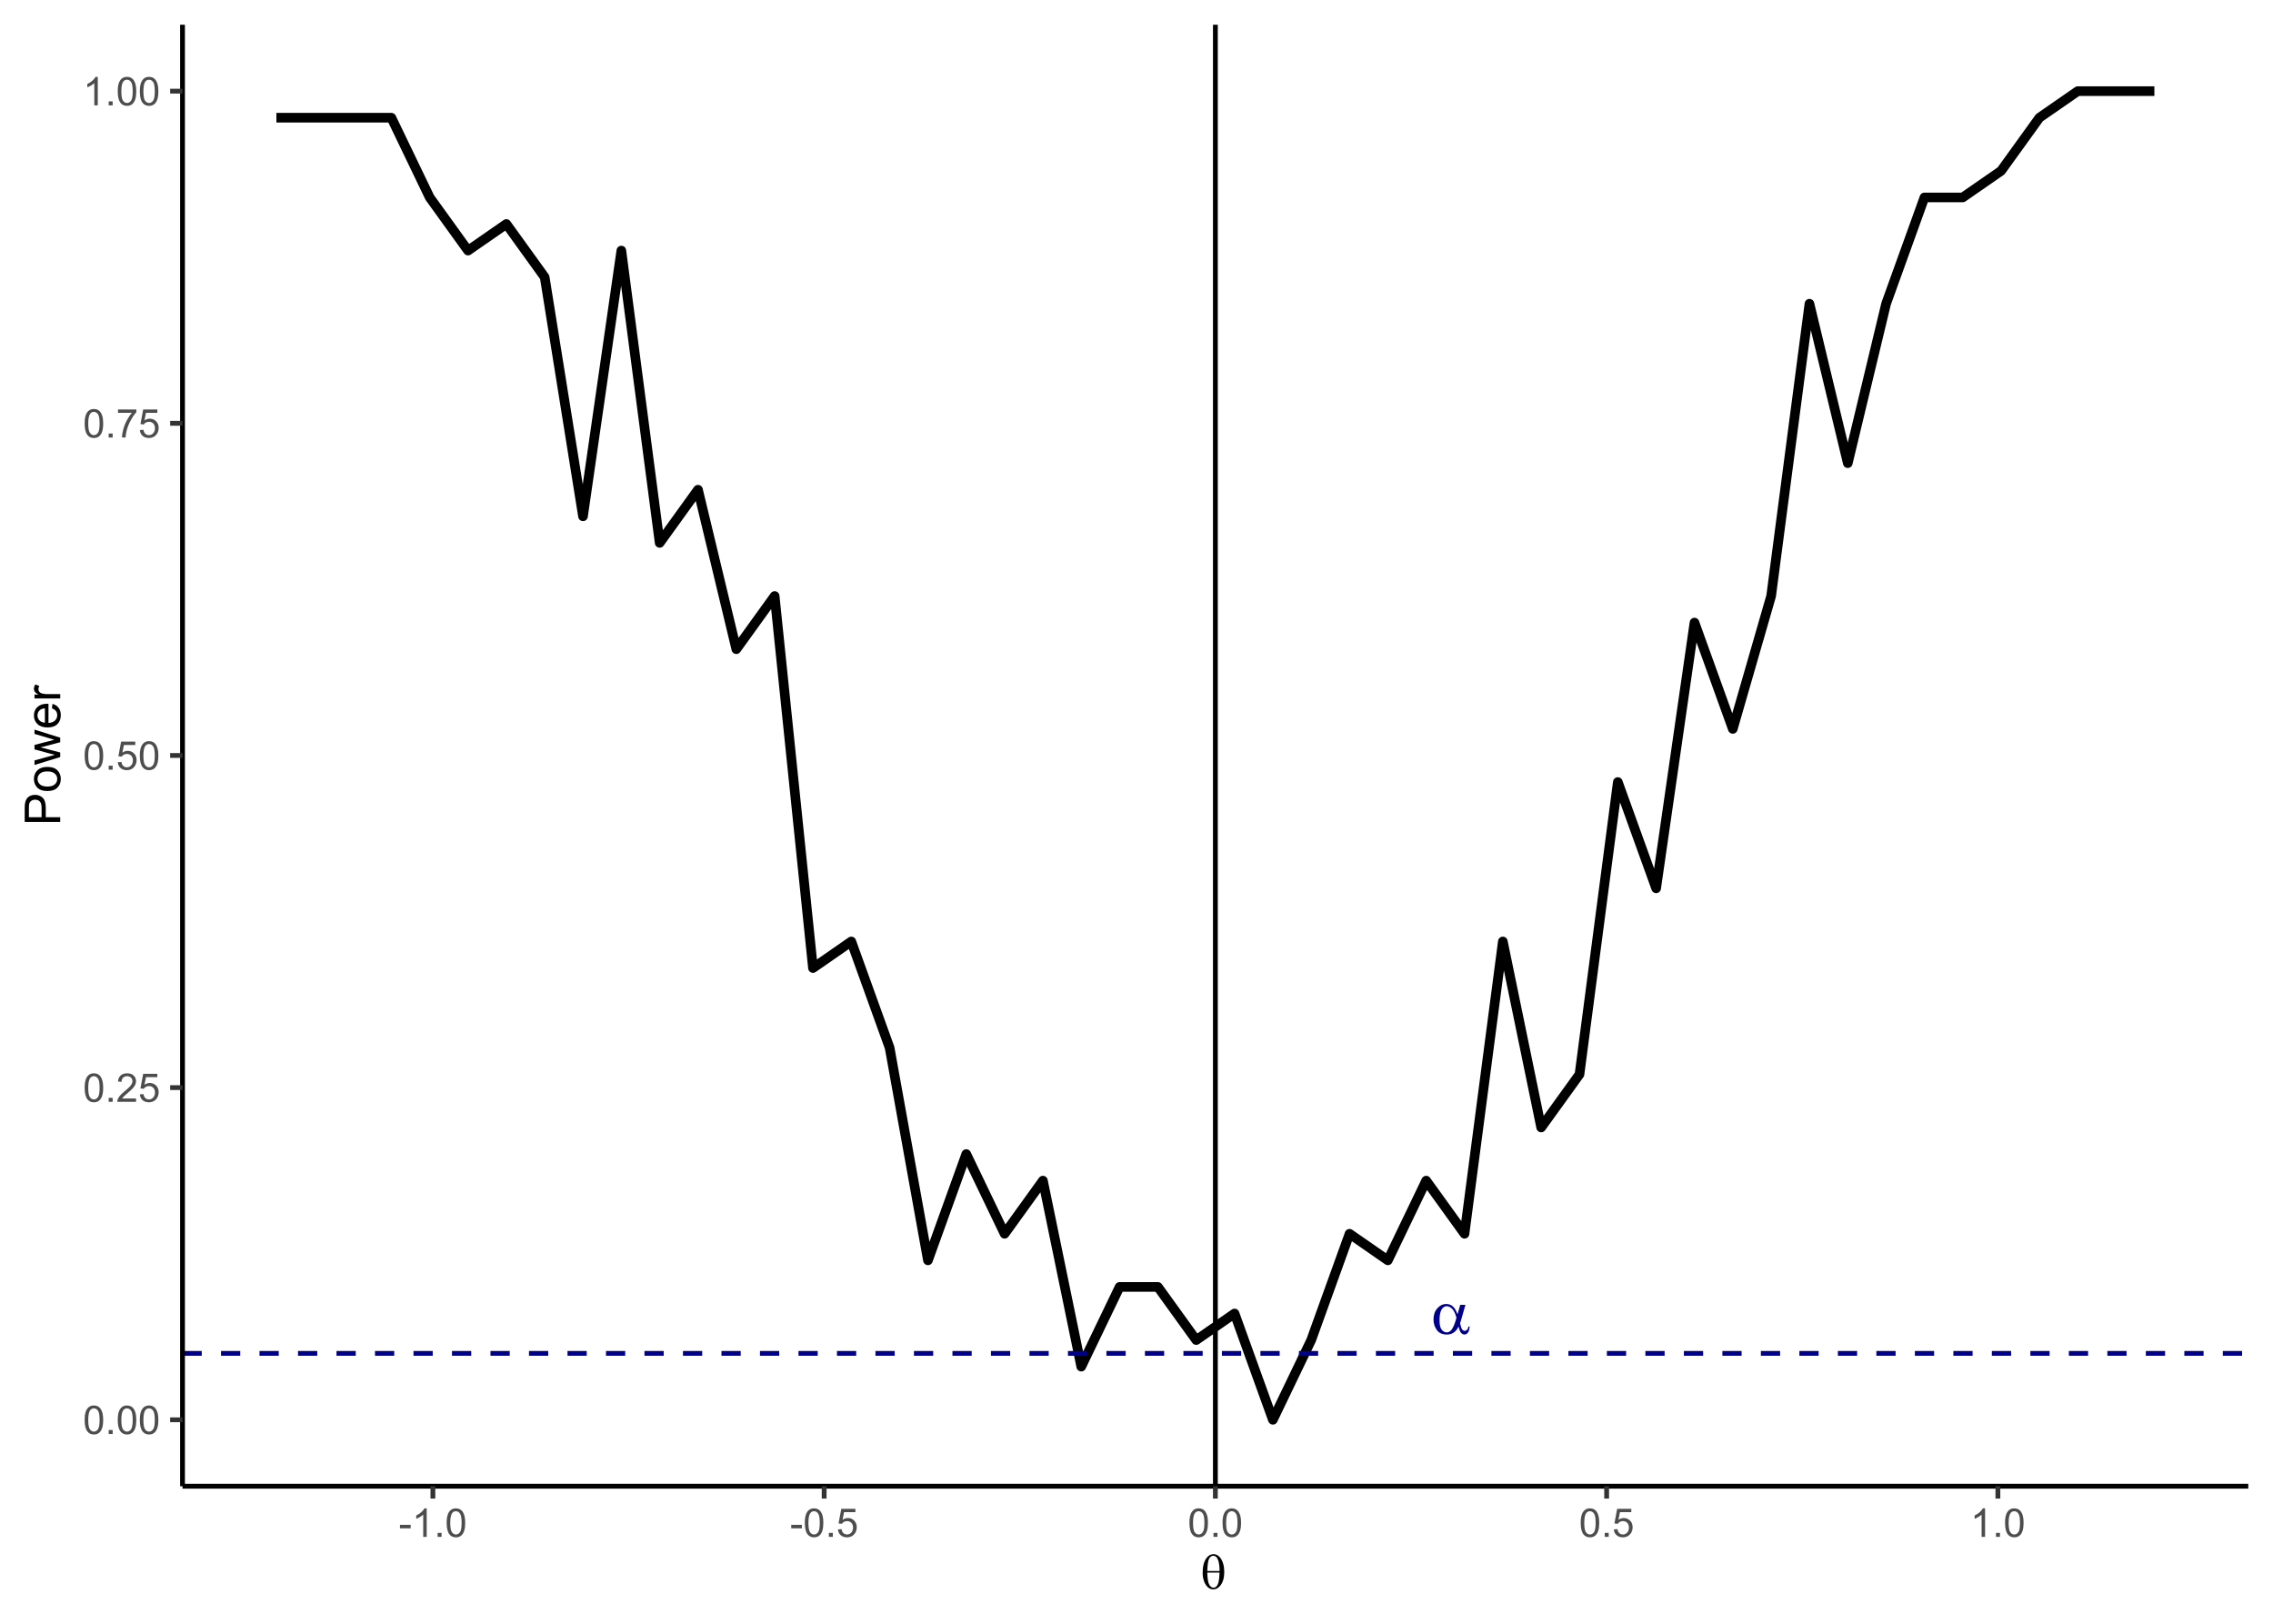
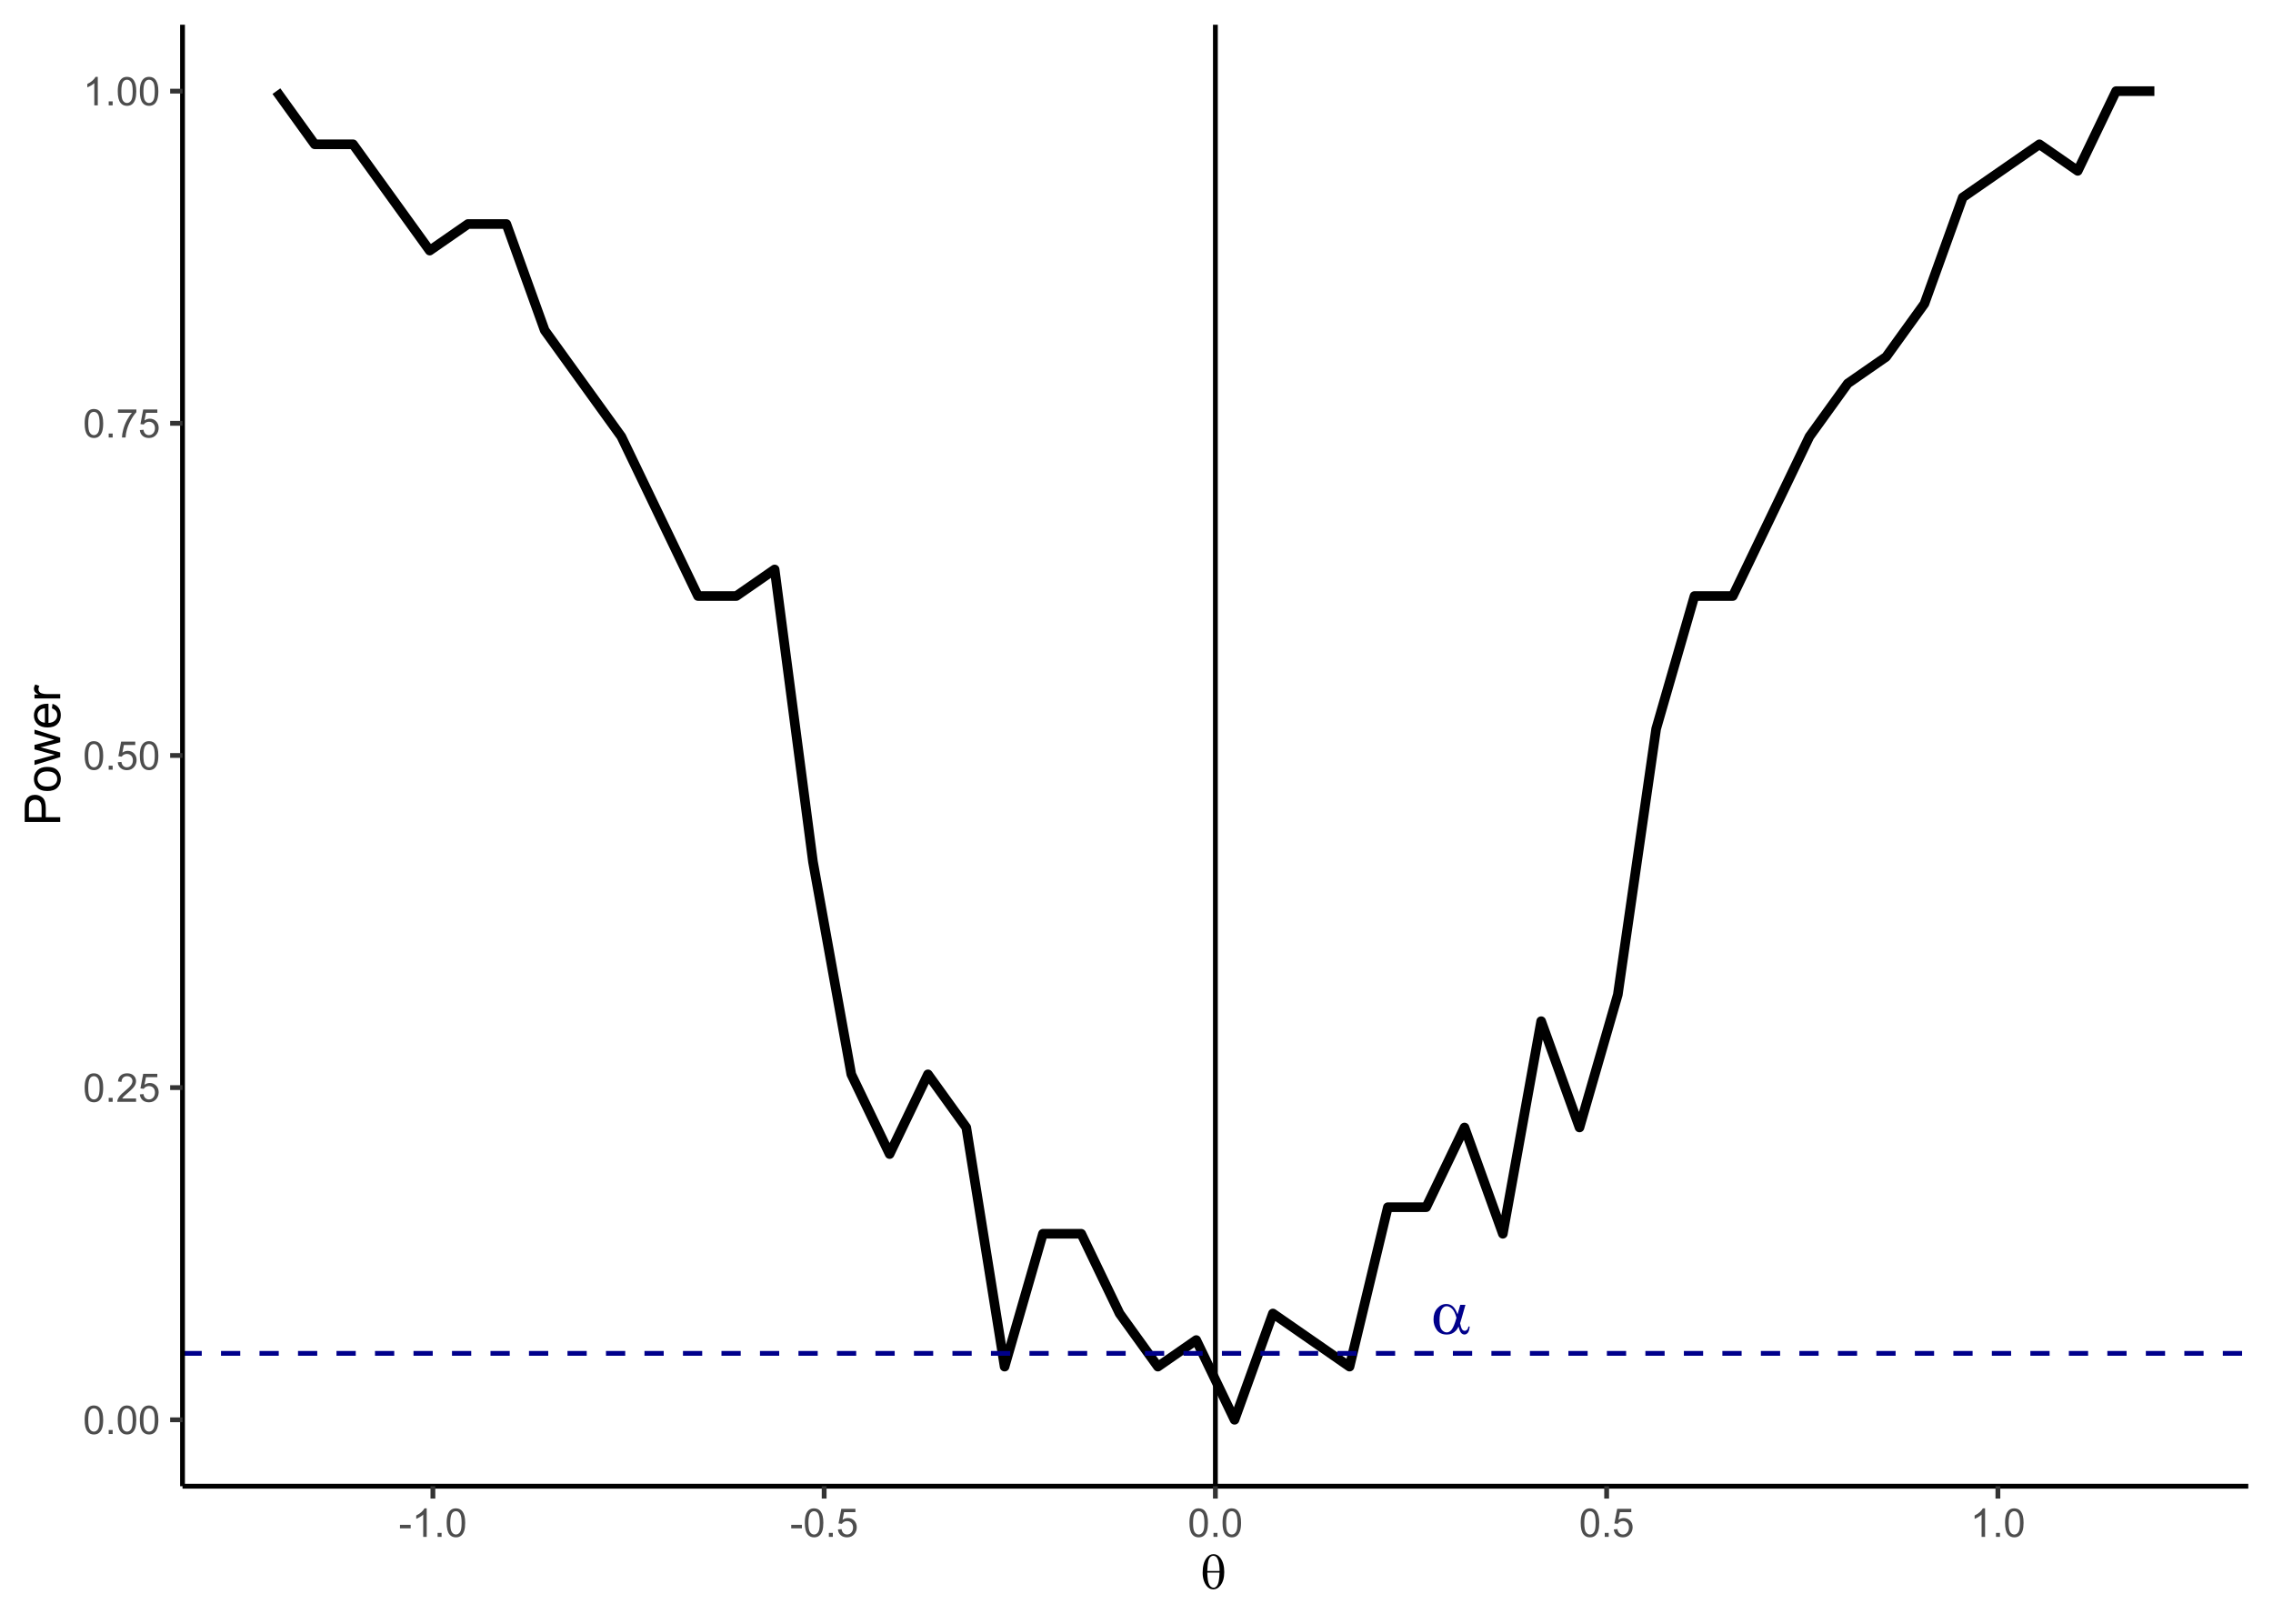
<svg xmlns="http://www.w3.org/2000/svg" xmlns:xlink="http://www.w3.org/1999/xlink" width="504pt" height="360pt" viewBox="0 0 504 360" version="1.1">
  <defs>
    <g>
      <symbol overflow="visible" id="glyph0-0">
        <path style="stroke:none;" d="M 0.715 0 L 0.715 -8.891 L 7.828 -8.891 L 7.828 0 Z M 0.938 -0.223 L 7.605 -0.223 L 7.605 -8.668 L 0.938 -8.668 Z M 0.938 -0.223 " />
      </symbol>
      <symbol overflow="visible" id="glyph0-1">
        <path style="stroke:none;" d="M 6.508 -6.363 L 7.66 -6.363 L 6.758 -3.203 C 6.695 -3 6.602 -2.688 6.473 -2.266 C 6.648 -1.551 6.781 -1.125 6.871 -0.988 C 7.035 -0.73 7.246 -0.602 7.504 -0.605 C 7.688 -0.602 7.859 -0.68 8.016 -0.832 C 8.172 -0.984 8.273 -1.223 8.328 -1.551 L 8.605 -1.551 C 8.539 -0.879 8.398 -0.418 8.184 -0.164 C 7.969 0.086 7.723 0.211 7.441 0.215 C 7.176 0.211 6.934 0.102 6.719 -0.117 C 6.504 -0.34 6.312 -0.816 6.141 -1.551 C 5.938 -1.145 5.738 -0.84 5.543 -0.633 C 5.27 -0.344 4.973 -0.133 4.652 0.008 C 4.332 0.148 3.969 0.223 3.562 0.223 C 2.539 0.223 1.785 -0.117 1.305 -0.797 C 0.82 -1.477 0.578 -2.25 0.582 -3.125 C 0.578 -4.141 0.863 -4.969 1.43 -5.602 C 1.992 -6.234 2.652 -6.551 3.418 -6.551 C 3.941 -6.551 4.406 -6.387 4.812 -6.066 C 5.211 -5.742 5.578 -5.145 5.91 -4.273 Z M 5.668 -3.492 C 5.414 -4.445 5.094 -5.109 4.703 -5.492 C 4.309 -5.867 3.906 -6.059 3.5 -6.059 C 3.043 -6.059 2.668 -5.809 2.367 -5.309 C 2.066 -4.809 1.914 -4.016 1.918 -2.93 C 1.914 -2.285 1.98 -1.777 2.109 -1.414 C 2.238 -1.043 2.434 -0.758 2.695 -0.559 C 2.957 -0.355 3.234 -0.258 3.527 -0.258 C 3.883 -0.258 4.207 -0.422 4.508 -0.75 C 4.906 -1.195 5.293 -2.109 5.668 -3.492 Z M 5.668 -3.492 " />
      </symbol>
      <symbol overflow="visible" id="glyph1-0">
        <path style="stroke:none;" d="M 1.102 0 L 1.102 -5.5 L 5.5 -5.5 L 5.5 0 Z M 1.238 -0.137 L 5.363 -0.137 L 5.363 -5.363 L 1.238 -5.363 Z M 1.238 -0.137 " />
      </symbol>
      <symbol overflow="visible" id="glyph1-1">
        <path style="stroke:none;" d="M 0.367 -3.105 C 0.363 -3.848 0.438 -4.445 0.594 -4.902 C 0.742 -5.355 0.973 -5.707 1.277 -5.953 C 1.578 -6.199 1.957 -6.32 2.418 -6.324 C 2.754 -6.32 3.051 -6.254 3.309 -6.121 C 3.562 -5.984 3.773 -5.789 3.938 -5.531 C 4.102 -5.273 4.23 -4.961 4.328 -4.594 C 4.422 -4.227 4.469 -3.73 4.473 -3.105 C 4.469 -2.367 4.395 -1.77 4.242 -1.316 C 4.09 -0.859 3.863 -0.508 3.562 -0.262 C 3.258 -0.016 2.875 0.105 2.418 0.109 C 1.809 0.105 1.332 -0.109 0.988 -0.547 C 0.57 -1.066 0.363 -1.922 0.367 -3.105 Z M 1.16 -3.105 C 1.16 -2.07 1.281 -1.379 1.523 -1.039 C 1.766 -0.695 2.062 -0.527 2.418 -0.527 C 2.773 -0.527 3.074 -0.699 3.316 -1.043 C 3.559 -1.387 3.68 -2.074 3.68 -3.105 C 3.68 -4.145 3.559 -4.832 3.316 -5.172 C 3.074 -5.512 2.77 -5.684 2.41 -5.684 C 2.051 -5.684 1.77 -5.531 1.559 -5.234 C 1.293 -4.844 1.16 -4.137 1.16 -3.105 Z M 1.16 -3.105 " />
      </symbol>
      <symbol overflow="visible" id="glyph1-2">
        <path style="stroke:none;" d="M 0.801 0 L 0.801 -0.883 L 1.68 -0.883 L 1.68 0 Z M 0.801 0 " />
      </symbol>
      <symbol overflow="visible" id="glyph1-3">
        <path style="stroke:none;" d="M 4.43 -0.742 L 4.43 0 L 0.266 0 C 0.258 -0.188 0.289 -0.367 0.355 -0.539 C 0.461 -0.82 0.629 -1.098 0.863 -1.375 C 1.094 -1.648 1.434 -1.965 1.879 -2.328 C 2.562 -2.887 3.023 -3.332 3.266 -3.664 C 3.5 -3.988 3.621 -4.301 3.625 -4.594 C 3.621 -4.898 3.512 -5.156 3.297 -5.367 C 3.074 -5.578 2.789 -5.684 2.441 -5.684 C 2.066 -5.684 1.77 -5.57 1.547 -5.348 C 1.32 -5.125 1.207 -4.816 1.207 -4.422 L 0.414 -4.504 C 0.465 -5.094 0.668 -5.543 1.027 -5.855 C 1.379 -6.164 1.855 -6.32 2.457 -6.324 C 3.059 -6.32 3.539 -6.152 3.891 -5.82 C 4.242 -5.484 4.418 -5.07 4.422 -4.578 C 4.418 -4.32 4.367 -4.074 4.266 -3.832 C 4.164 -3.59 3.992 -3.332 3.754 -3.062 C 3.512 -2.793 3.113 -2.426 2.562 -1.957 C 2.094 -1.566 1.797 -1.301 1.664 -1.16 C 1.531 -1.02 1.422 -0.879 1.34 -0.742 Z M 4.43 -0.742 " />
      </symbol>
      <symbol overflow="visible" id="glyph1-4">
        <path style="stroke:none;" d="M 0.367 -1.648 L 1.176 -1.719 C 1.234 -1.32 1.375 -1.023 1.594 -0.824 C 1.812 -0.625 2.078 -0.527 2.391 -0.527 C 2.762 -0.527 3.074 -0.668 3.336 -0.949 C 3.59 -1.23 3.719 -1.602 3.723 -2.066 C 3.719 -2.504 3.594 -2.852 3.348 -3.109 C 3.098 -3.363 2.773 -3.492 2.375 -3.492 C 2.125 -3.492 1.902 -3.434 1.703 -3.32 C 1.5 -3.207 1.344 -3.062 1.23 -2.883 L 0.504 -2.977 L 1.113 -6.215 L 4.246 -6.215 L 4.246 -5.473 L 1.73 -5.473 L 1.391 -3.781 C 1.766 -4.039 2.164 -4.172 2.582 -4.176 C 3.129 -4.172 3.594 -3.98 3.973 -3.605 C 4.352 -3.223 4.539 -2.734 4.543 -2.137 C 4.539 -1.562 4.375 -1.07 4.043 -0.656 C 3.637 -0.148 3.086 0.105 2.391 0.109 C 1.816 0.105 1.348 -0.051 0.984 -0.371 C 0.621 -0.691 0.414 -1.117 0.367 -1.648 Z M 0.367 -1.648 " />
      </symbol>
      <symbol overflow="visible" id="glyph1-5">
        <path style="stroke:none;" d="M 0.418 -5.473 L 0.418 -6.219 L 4.496 -6.219 L 4.496 -5.617 C 4.09 -5.188 3.691 -4.621 3.301 -3.914 C 2.902 -3.203 2.602 -2.473 2.391 -1.73 C 2.234 -1.199 2.133 -0.625 2.094 0 L 1.297 0 C 1.305 -0.492 1.402 -1.09 1.59 -1.793 C 1.773 -2.496 2.043 -3.172 2.391 -3.824 C 2.738 -4.477 3.109 -5.027 3.504 -5.473 Z M 0.418 -5.473 " />
      </symbol>
      <symbol overflow="visible" id="glyph1-6">
        <path style="stroke:none;" d="M 3.277 0 L 2.504 0 L 2.504 -4.93 C 2.316 -4.75 2.074 -4.574 1.773 -4.395 C 1.469 -4.215 1.195 -4.082 0.957 -3.996 L 0.957 -4.742 C 1.387 -4.941 1.766 -5.188 2.09 -5.48 C 2.414 -5.77 2.645 -6.051 2.781 -6.324 L 3.277 -6.324 Z M 3.277 0 " />
      </symbol>
      <symbol overflow="visible" id="glyph1-7">
        <path style="stroke:none;" d="M 0.281 -1.891 L 0.281 -2.668 L 2.656 -2.668 L 2.656 -1.891 Z M 0.281 -1.891 " />
      </symbol>
      <symbol overflow="visible" id="glyph2-0">
        <path style="stroke:none;" d="M 0.555 0 L 0.555 -6.875 L 6.055 -6.875 L 6.055 0 Z M 0.727 -0.172 L 5.883 -0.172 L 5.883 -6.703 L 0.727 -6.703 Z M 0.727 -0.172 " />
      </symbol>
      <symbol overflow="visible" id="glyph2-1">
        <path style="stroke:none;" d="M 0.477 -3.52 C 0.473 -4.926 0.762 -6.012 1.336 -6.777 C 1.77 -7.348 2.289 -7.633 2.895 -7.637 C 3.48 -7.633 3.98 -7.359 4.398 -6.812 C 4.977 -6.039 5.266 -4.992 5.27 -3.668 C 5.266 -2.406 4.98 -1.41 4.414 -0.684 C 3.969 -0.117 3.449 0.164 2.848 0.168 C 2.52 0.164 2.219 0.09 1.953 -0.066 C 1.68 -0.223 1.441 -0.453 1.238 -0.75 C 1.027 -1.047 0.871 -1.359 0.762 -1.695 C 0.57 -2.266 0.473 -2.875 0.477 -3.52 Z M 4.234 -3.898 C 4.227 -4.828 4.137 -5.578 3.965 -6.148 C 3.824 -6.578 3.645 -6.891 3.422 -7.078 C 3.258 -7.211 3.066 -7.277 2.852 -7.281 C 2.605 -7.277 2.383 -7.184 2.18 -6.996 C 1.977 -6.809 1.82 -6.492 1.715 -6.047 C 1.609 -5.602 1.539 -4.883 1.504 -3.898 Z M 1.504 -3.547 C 1.516 -2.906 1.562 -2.336 1.648 -1.828 C 1.707 -1.438 1.812 -1.098 1.965 -0.816 C 2.051 -0.641 2.184 -0.496 2.359 -0.379 C 2.527 -0.258 2.711 -0.199 2.91 -0.199 C 3.137 -0.199 3.355 -0.305 3.562 -0.52 C 3.766 -0.734 3.918 -1.082 4.027 -1.559 C 4.129 -2.035 4.195 -2.695 4.223 -3.547 Z M 1.504 -3.547 " />
      </symbol>
      <symbol overflow="visible" id="glyph3-0">
        <path style="stroke:none;" d="M 0 -1.375 L -6.875 -1.375 L -6.875 -6.875 L 0 -6.875 Z M -0.172 -1.547 L -0.172 -6.703 L -6.703 -6.703 L -6.703 -1.547 Z M -0.172 -1.547 " />
      </symbol>
      <symbol overflow="visible" id="glyph3-1">
        <path style="stroke:none;" d="M 0 -0.848 L -7.875 -0.848 L -7.875 -3.82 C -7.875 -4.34 -7.848 -4.738 -7.797 -5.016 C -7.73 -5.402 -7.609 -5.727 -7.43 -5.988 C -7.25 -6.25 -6.996 -6.461 -6.672 -6.621 C -6.344 -6.777 -5.984 -6.855 -5.598 -6.859 C -4.926 -6.855 -4.359 -6.641 -3.895 -6.219 C -3.43 -5.789 -3.199 -5.02 -3.199 -3.91 L -3.203 -1.891 L 0 -1.891 Z M -4.129 -1.891 L -4.129 -3.926 C -4.125 -4.598 -4.25 -5.074 -4.504 -5.359 C -4.754 -5.641 -5.105 -5.781 -5.562 -5.785 C -5.891 -5.781 -6.176 -5.699 -6.41 -5.535 C -6.645 -5.367 -6.797 -5.148 -6.875 -4.875 C -6.918 -4.699 -6.941 -4.375 -6.945 -3.906 L -6.945 -1.891 Z M -4.129 -1.891 " />
      </symbol>
      <symbol overflow="visible" id="glyph3-2">
        <path style="stroke:none;" d="M -2.852 -0.367 C -3.906 -0.363 -4.688 -0.656 -5.199 -1.246 C -5.617 -1.734 -5.828 -2.332 -5.832 -3.039 C -5.828 -3.82 -5.574 -4.461 -5.062 -4.961 C -4.547 -5.457 -3.836 -5.707 -2.934 -5.711 C -2.195 -5.707 -1.617 -5.598 -1.199 -5.379 C -0.777 -5.156 -0.449 -4.832 -0.219 -4.414 C 0.016 -3.992 0.129 -3.535 0.129 -3.039 C 0.129 -2.238 -0.125 -1.594 -0.637 -1.105 C -1.148 -0.609 -1.887 -0.363 -2.852 -0.367 Z M -2.852 -1.359 C -2.121 -1.359 -1.574 -1.516 -1.211 -1.836 C -0.844 -2.152 -0.66 -2.555 -0.664 -3.039 C -0.66 -3.516 -0.844 -3.914 -1.211 -4.234 C -1.574 -4.551 -2.133 -4.711 -2.883 -4.715 C -3.586 -4.711 -4.117 -4.551 -4.484 -4.234 C -4.844 -3.91 -5.027 -3.512 -5.031 -3.039 C -5.027 -2.555 -4.848 -2.152 -4.488 -1.836 C -4.129 -1.516 -3.582 -1.359 -2.852 -1.359 Z M -2.852 -1.359 " />
      </symbol>
      <symbol overflow="visible" id="glyph3-3">
        <path style="stroke:none;" d="M 0 -1.777 L -5.703 -0.031 L -5.703 -1.031 L -2.41 -1.938 L -1.188 -2.277 C -1.246 -2.289 -1.637 -2.387 -2.363 -2.574 L -5.703 -3.48 L -5.703 -4.473 L -2.395 -5.328 L -1.305 -5.613 L -2.406 -5.941 L -5.703 -6.918 L -5.703 -7.859 L 0 -6.074 L 0 -5.07 L -3.414 -4.164 L -4.387 -3.941 L 0 -2.789 Z M 0 -1.777 " />
      </symbol>
      <symbol overflow="visible" id="glyph3-4">
        <path style="stroke:none;" d="M -1.836 -4.629 L -1.715 -5.629 C -1.125 -5.469 -0.672 -5.176 -0.352 -4.75 C -0.031 -4.324 0.129 -3.781 0.129 -3.121 C 0.129 -2.281 -0.125 -1.617 -0.641 -1.133 C -1.152 -0.641 -1.875 -0.398 -2.805 -0.402 C -3.762 -0.398 -4.504 -0.645 -5.035 -1.145 C -5.562 -1.637 -5.828 -2.277 -5.832 -3.066 C -5.828 -3.824 -5.57 -4.449 -5.051 -4.934 C -4.531 -5.418 -3.801 -5.66 -2.863 -5.66 C -2.805 -5.66 -2.719 -5.656 -2.605 -5.656 L -2.605 -1.402 C -1.977 -1.434 -1.496 -1.613 -1.164 -1.934 C -0.828 -2.25 -0.66 -2.645 -0.664 -3.125 C -0.66 -3.477 -0.754 -3.781 -0.941 -4.031 C -1.125 -4.281 -1.422 -4.48 -1.836 -4.629 Z M -3.398 -1.457 L -3.398 -4.641 C -3.879 -4.598 -4.238 -4.473 -4.48 -4.273 C -4.852 -3.961 -5.039 -3.562 -5.039 -3.078 C -5.039 -2.629 -4.891 -2.258 -4.594 -1.957 C -4.297 -1.652 -3.898 -1.484 -3.398 -1.457 Z M -3.398 -1.457 " />
      </symbol>
      <symbol overflow="visible" id="glyph3-5">
        <path style="stroke:none;" d="M 0 -0.715 L -5.703 -0.715 L -5.703 -1.586 L -4.84 -1.586 C -5.242 -1.805 -5.508 -2.008 -5.637 -2.199 C -5.766 -2.383 -5.828 -2.59 -5.832 -2.82 C -5.828 -3.141 -5.727 -3.473 -5.523 -3.812 L -4.625 -3.48 C -4.762 -3.242 -4.832 -3.004 -4.836 -2.773 C -4.832 -2.555 -4.77 -2.363 -4.645 -2.199 C -4.516 -2.027 -4.34 -1.91 -4.113 -1.844 C -3.77 -1.73 -3.391 -1.676 -2.984 -1.68 L 0 -1.68 Z M 0 -0.715 " />
      </symbol>
    </g>
    <clipPath id="clip1">
      <path d="M 40.469 5.48 L 498.523 5.48 L 498.523 329.508 L 40.469 329.508 Z M 40.469 5.48 " />
    </clipPath>
    <clipPath id="clip2">
      <path d="M 40.469 299 L 498.523 299 L 498.523 301 L 40.469 301 Z M 40.469 299 " />
    </clipPath>
    <clipPath id="clip3">
      <path d="M 268 5.48 L 271 5.48 L 271 329.508 L 268 329.508 Z M 268 5.48 " />
    </clipPath>
  </defs>
  <g id="surface39">
    <rect x="0" y="0" width="504" height="360" style="fill:rgb(100%,100%,100%);fill-opacity:1;stroke:none;" />
    <rect x="0" y="0" width="504" height="360" style="fill:rgb(100%,100%,100%);fill-opacity:1;stroke:none;" />
    <path style="fill:none;stroke-width:1.067;stroke-linecap:round;stroke-linejoin:round;stroke:rgb(100%,100%,100%);stroke-opacity:1;stroke-miterlimit:10;" d="M 0 360 L 504 360 L 504 0 L 0 0 Z M 0 360 " />
    <g clip-path="url(#clip1)" clip-rule="nonzero">
      <path style=" stroke:none;fill-rule:nonzero;fill:rgb(100%,100%,100%);fill-opacity:1;" d="M 40.469 329.508 L 498.523 329.508 L 498.523 5.48 L 40.469 5.48 Z M 40.469 329.508 " />
    </g>
-     <path style="fill:none;stroke-width:2.134;stroke-linecap:butt;stroke-linejoin:round;stroke:rgb(0%,0%,0%);stroke-opacity:1;stroke-miterlimit:10;" d="M 61.289 26.098 L 86.781 26.098 L 95.281 43.773 L 103.777 55.555 L 112.277 49.664 L 120.773 61.449 L 129.273 114.473 L 137.773 55.555 L 146.27 120.363 L 154.77 108.578 L 163.266 143.93 L 171.766 132.145 L 180.262 214.625 L 188.762 208.734 L 197.258 232.301 L 205.758 279.43 L 214.254 255.867 L 222.754 273.539 L 231.25 261.758 L 239.75 302.996 L 248.25 285.324 L 256.746 285.324 L 265.246 297.105 L 273.742 291.215 L 282.242 314.781 L 290.738 297.105 L 299.238 273.539 L 307.734 279.43 L 316.234 261.758 L 324.73 273.539 L 333.23 208.734 L 341.73 249.973 L 350.227 238.191 L 358.727 173.387 L 367.223 196.949 L 375.723 138.035 L 384.219 161.602 L 392.719 132.145 L 401.215 67.34 L 409.715 102.688 L 418.211 67.34 L 426.711 43.773 L 435.207 43.773 L 443.707 37.883 L 452.207 26.098 L 460.703 20.207 L 477.699 20.207 " />
+     <path style="fill:none;stroke-width:2.134;stroke-linecap:butt;stroke-linejoin:round;stroke:rgb(0%,0%,0%);stroke-opacity:1;stroke-miterlimit:10;" d="M 61.289 20.207 L 69.785 31.992 L 78.285 31.992 L 86.781 43.773 L 95.281 55.555 L 103.777 49.664 L 112.277 49.664 L 120.773 73.23 L 129.273 85.016 L 137.773 96.797 L 146.27 114.473 L 154.77 132.145 L 163.266 132.145 L 171.766 126.254 L 180.262 191.059 L 188.762 238.191 L 197.258 255.867 L 205.758 238.191 L 214.254 249.973 L 222.754 302.996 L 231.25 273.539 L 239.75 273.539 L 248.25 291.215 L 256.746 302.996 L 265.246 297.105 L 273.742 314.781 L 282.242 291.215 L 290.738 297.105 L 299.238 302.996 L 307.734 267.648 L 316.234 267.648 L 324.73 249.973 L 333.23 273.539 L 341.73 226.406 L 350.227 249.973 L 358.727 220.516 L 367.223 161.602 L 375.723 132.145 L 384.219 132.145 L 392.719 114.473 L 401.215 96.797 L 409.715 85.016 L 418.211 79.121 L 426.711 67.34 L 435.207 43.773 L 452.207 31.992 L 460.703 37.883 L 469.203 20.207 L 477.699 20.207 " />
    <g clip-path="url(#clip2)" clip-rule="nonzero">
      <path style="fill:none;stroke-width:1.067;stroke-linecap:butt;stroke-linejoin:round;stroke:rgb(0%,0%,54.51%);stroke-opacity:1;stroke-dasharray:4.268,4.268;stroke-miterlimit:10;" d="M 40.469 300.051 L 498.52 300.051 " />
    </g>
    <g clip-path="url(#clip3)" clip-rule="nonzero">
      <path style="fill:none;stroke-width:1.067;stroke-linecap:butt;stroke-linejoin:round;stroke:rgb(0%,0%,0%);stroke-opacity:1;stroke-miterlimit:10;" d="M 269.492 329.508 L 269.492 5.48 " />
    </g>
    <g style="fill:rgb(0%,0%,54.51%);fill-opacity:1;">
      <use xlink:href="#glyph0-1" x="317.277" y="295.66" />
    </g>
    <path style="fill:none;stroke-width:1.067;stroke-linecap:butt;stroke-linejoin:round;stroke:rgb(0%,0%,0%);stroke-opacity:1;stroke-miterlimit:10;" d="M 40.469 329.508 L 40.469 5.48 " />
    <g style="fill:rgb(30.196%,30.196%,30.196%);fill-opacity:1;">
      <use xlink:href="#glyph1-1" x="18.406" y="317.93" />
      <use xlink:href="#glyph1-2" x="23.3" y="317.93" />
      <use xlink:href="#glyph1-1" x="25.745" y="317.93" />
      <use xlink:href="#glyph1-1" x="30.639" y="317.93" />
    </g>
    <g style="fill:rgb(30.196%,30.196%,30.196%);fill-opacity:1;">
      <use xlink:href="#glyph1-1" x="18.406" y="244.285" />
      <use xlink:href="#glyph1-2" x="23.3" y="244.285" />
      <use xlink:href="#glyph1-3" x="25.745" y="244.285" />
      <use xlink:href="#glyph1-4" x="30.639" y="244.285" />
    </g>
    <g style="fill:rgb(30.196%,30.196%,30.196%);fill-opacity:1;">
      <use xlink:href="#glyph1-1" x="18.406" y="170.645" />
      <use xlink:href="#glyph1-2" x="23.3" y="170.645" />
      <use xlink:href="#glyph1-4" x="25.745" y="170.645" />
      <use xlink:href="#glyph1-1" x="30.639" y="170.645" />
    </g>
    <g style="fill:rgb(30.196%,30.196%,30.196%);fill-opacity:1;">
      <use xlink:href="#glyph1-1" x="18.406" y="97" />
      <use xlink:href="#glyph1-2" x="23.3" y="97" />
      <use xlink:href="#glyph1-5" x="25.745" y="97" />
      <use xlink:href="#glyph1-4" x="30.639" y="97" />
    </g>
    <g style="fill:rgb(30.196%,30.196%,30.196%);fill-opacity:1;">
      <use xlink:href="#glyph1-6" x="18.406" y="23.359" />
      <use xlink:href="#glyph1-2" x="23.3" y="23.359" />
      <use xlink:href="#glyph1-1" x="25.745" y="23.359" />
      <use xlink:href="#glyph1-1" x="30.639" y="23.359" />
    </g>
    <path style="fill:none;stroke-width:1.067;stroke-linecap:butt;stroke-linejoin:round;stroke:rgb(20%,20%,20%);stroke-opacity:1;stroke-miterlimit:10;" d="M 37.727 314.781 L 40.469 314.781 " />
    <path style="fill:none;stroke-width:1.067;stroke-linecap:butt;stroke-linejoin:round;stroke:rgb(20%,20%,20%);stroke-opacity:1;stroke-miterlimit:10;" d="M 37.727 241.137 L 40.469 241.137 " />
    <path style="fill:none;stroke-width:1.067;stroke-linecap:butt;stroke-linejoin:round;stroke:rgb(20%,20%,20%);stroke-opacity:1;stroke-miterlimit:10;" d="M 37.727 167.492 L 40.469 167.492 " />
    <path style="fill:none;stroke-width:1.067;stroke-linecap:butt;stroke-linejoin:round;stroke:rgb(20%,20%,20%);stroke-opacity:1;stroke-miterlimit:10;" d="M 37.727 93.852 L 40.469 93.852 " />
    <path style="fill:none;stroke-width:1.067;stroke-linecap:butt;stroke-linejoin:round;stroke:rgb(20%,20%,20%);stroke-opacity:1;stroke-miterlimit:10;" d="M 37.727 20.207 L 40.469 20.207 " />
    <path style="fill:none;stroke-width:1.067;stroke-linecap:butt;stroke-linejoin:round;stroke:rgb(0%,0%,0%);stroke-opacity:1;stroke-miterlimit:10;" d="M 40.469 329.508 L 498.52 329.508 " />
    <path style="fill:none;stroke-width:1.067;stroke-linecap:butt;stroke-linejoin:round;stroke:rgb(20%,20%,20%);stroke-opacity:1;stroke-miterlimit:10;" d="M 95.988 332.246 L 95.988 329.508 " />
    <path style="fill:none;stroke-width:1.067;stroke-linecap:butt;stroke-linejoin:round;stroke:rgb(20%,20%,20%);stroke-opacity:1;stroke-miterlimit:10;" d="M 182.742 332.246 L 182.742 329.508 " />
    <path style="fill:none;stroke-width:1.067;stroke-linecap:butt;stroke-linejoin:round;stroke:rgb(20%,20%,20%);stroke-opacity:1;stroke-miterlimit:10;" d="M 269.492 332.246 L 269.492 329.508 " />
    <path style="fill:none;stroke-width:1.067;stroke-linecap:butt;stroke-linejoin:round;stroke:rgb(20%,20%,20%);stroke-opacity:1;stroke-miterlimit:10;" d="M 356.246 332.246 L 356.246 329.508 " />
    <path style="fill:none;stroke-width:1.067;stroke-linecap:butt;stroke-linejoin:round;stroke:rgb(20%,20%,20%);stroke-opacity:1;stroke-miterlimit:10;" d="M 443 332.246 L 443 329.508 " />
    <g style="fill:rgb(30.196%,30.196%,30.196%);fill-opacity:1;">
      <use xlink:href="#glyph1-7" x="88.406" y="340.738" />
      <use xlink:href="#glyph1-6" x="91.337" y="340.738" />
      <use xlink:href="#glyph1-2" x="96.231" y="340.738" />
      <use xlink:href="#glyph1-1" x="98.676" y="340.738" />
    </g>
    <g style="fill:rgb(30.196%,30.196%,30.196%);fill-opacity:1;">
      <use xlink:href="#glyph1-7" x="175.16" y="340.738" />
      <use xlink:href="#glyph1-1" x="178.091" y="340.738" />
      <use xlink:href="#glyph1-2" x="182.985" y="340.738" />
      <use xlink:href="#glyph1-4" x="185.43" y="340.738" />
    </g>
    <g style="fill:rgb(30.196%,30.196%,30.196%);fill-opacity:1;">
      <use xlink:href="#glyph1-1" x="263.375" y="340.738" />
      <use xlink:href="#glyph1-2" x="268.269" y="340.738" />
      <use xlink:href="#glyph1-1" x="270.714" y="340.738" />
    </g>
    <g style="fill:rgb(30.196%,30.196%,30.196%);fill-opacity:1;">
      <use xlink:href="#glyph1-1" x="350.129" y="340.738" />
      <use xlink:href="#glyph1-2" x="355.023" y="340.738" />
      <use xlink:href="#glyph1-4" x="357.468" y="340.738" />
    </g>
    <g style="fill:rgb(30.196%,30.196%,30.196%);fill-opacity:1;">
      <use xlink:href="#glyph1-6" x="436.883" y="340.738" />
      <use xlink:href="#glyph1-2" x="441.777" y="340.738" />
      <use xlink:href="#glyph1-1" x="444.222" y="340.738" />
    </g>
    <g style="fill:rgb(0%,0%,0%);fill-opacity:1;">
      <use xlink:href="#glyph2-1" x="266.191" y="352.207" />
    </g>
    <g style="fill:rgb(0%,0%,0%);fill-opacity:1;">
      <use xlink:href="#glyph3-1" x="13.352" y="183.082" />
      <use xlink:href="#glyph3-2" x="13.352" y="175.745" />
      <use xlink:href="#glyph3-3" x="13.352" y="169.627" />
      <use xlink:href="#glyph3-4" x="13.352" y="161.684" />
      <use xlink:href="#glyph3-5" x="13.352" y="155.566" />
    </g>
  </g>
</svg>
